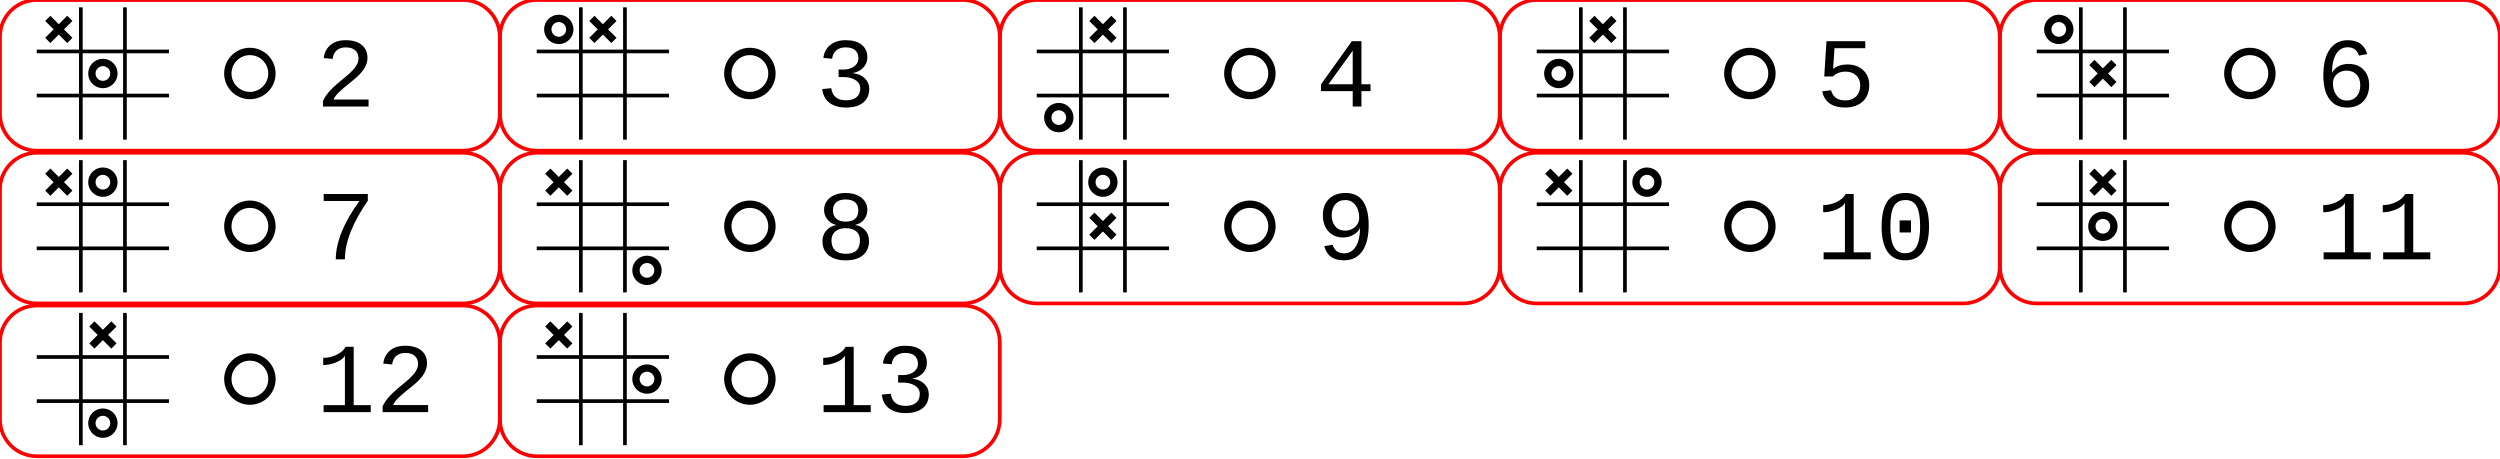
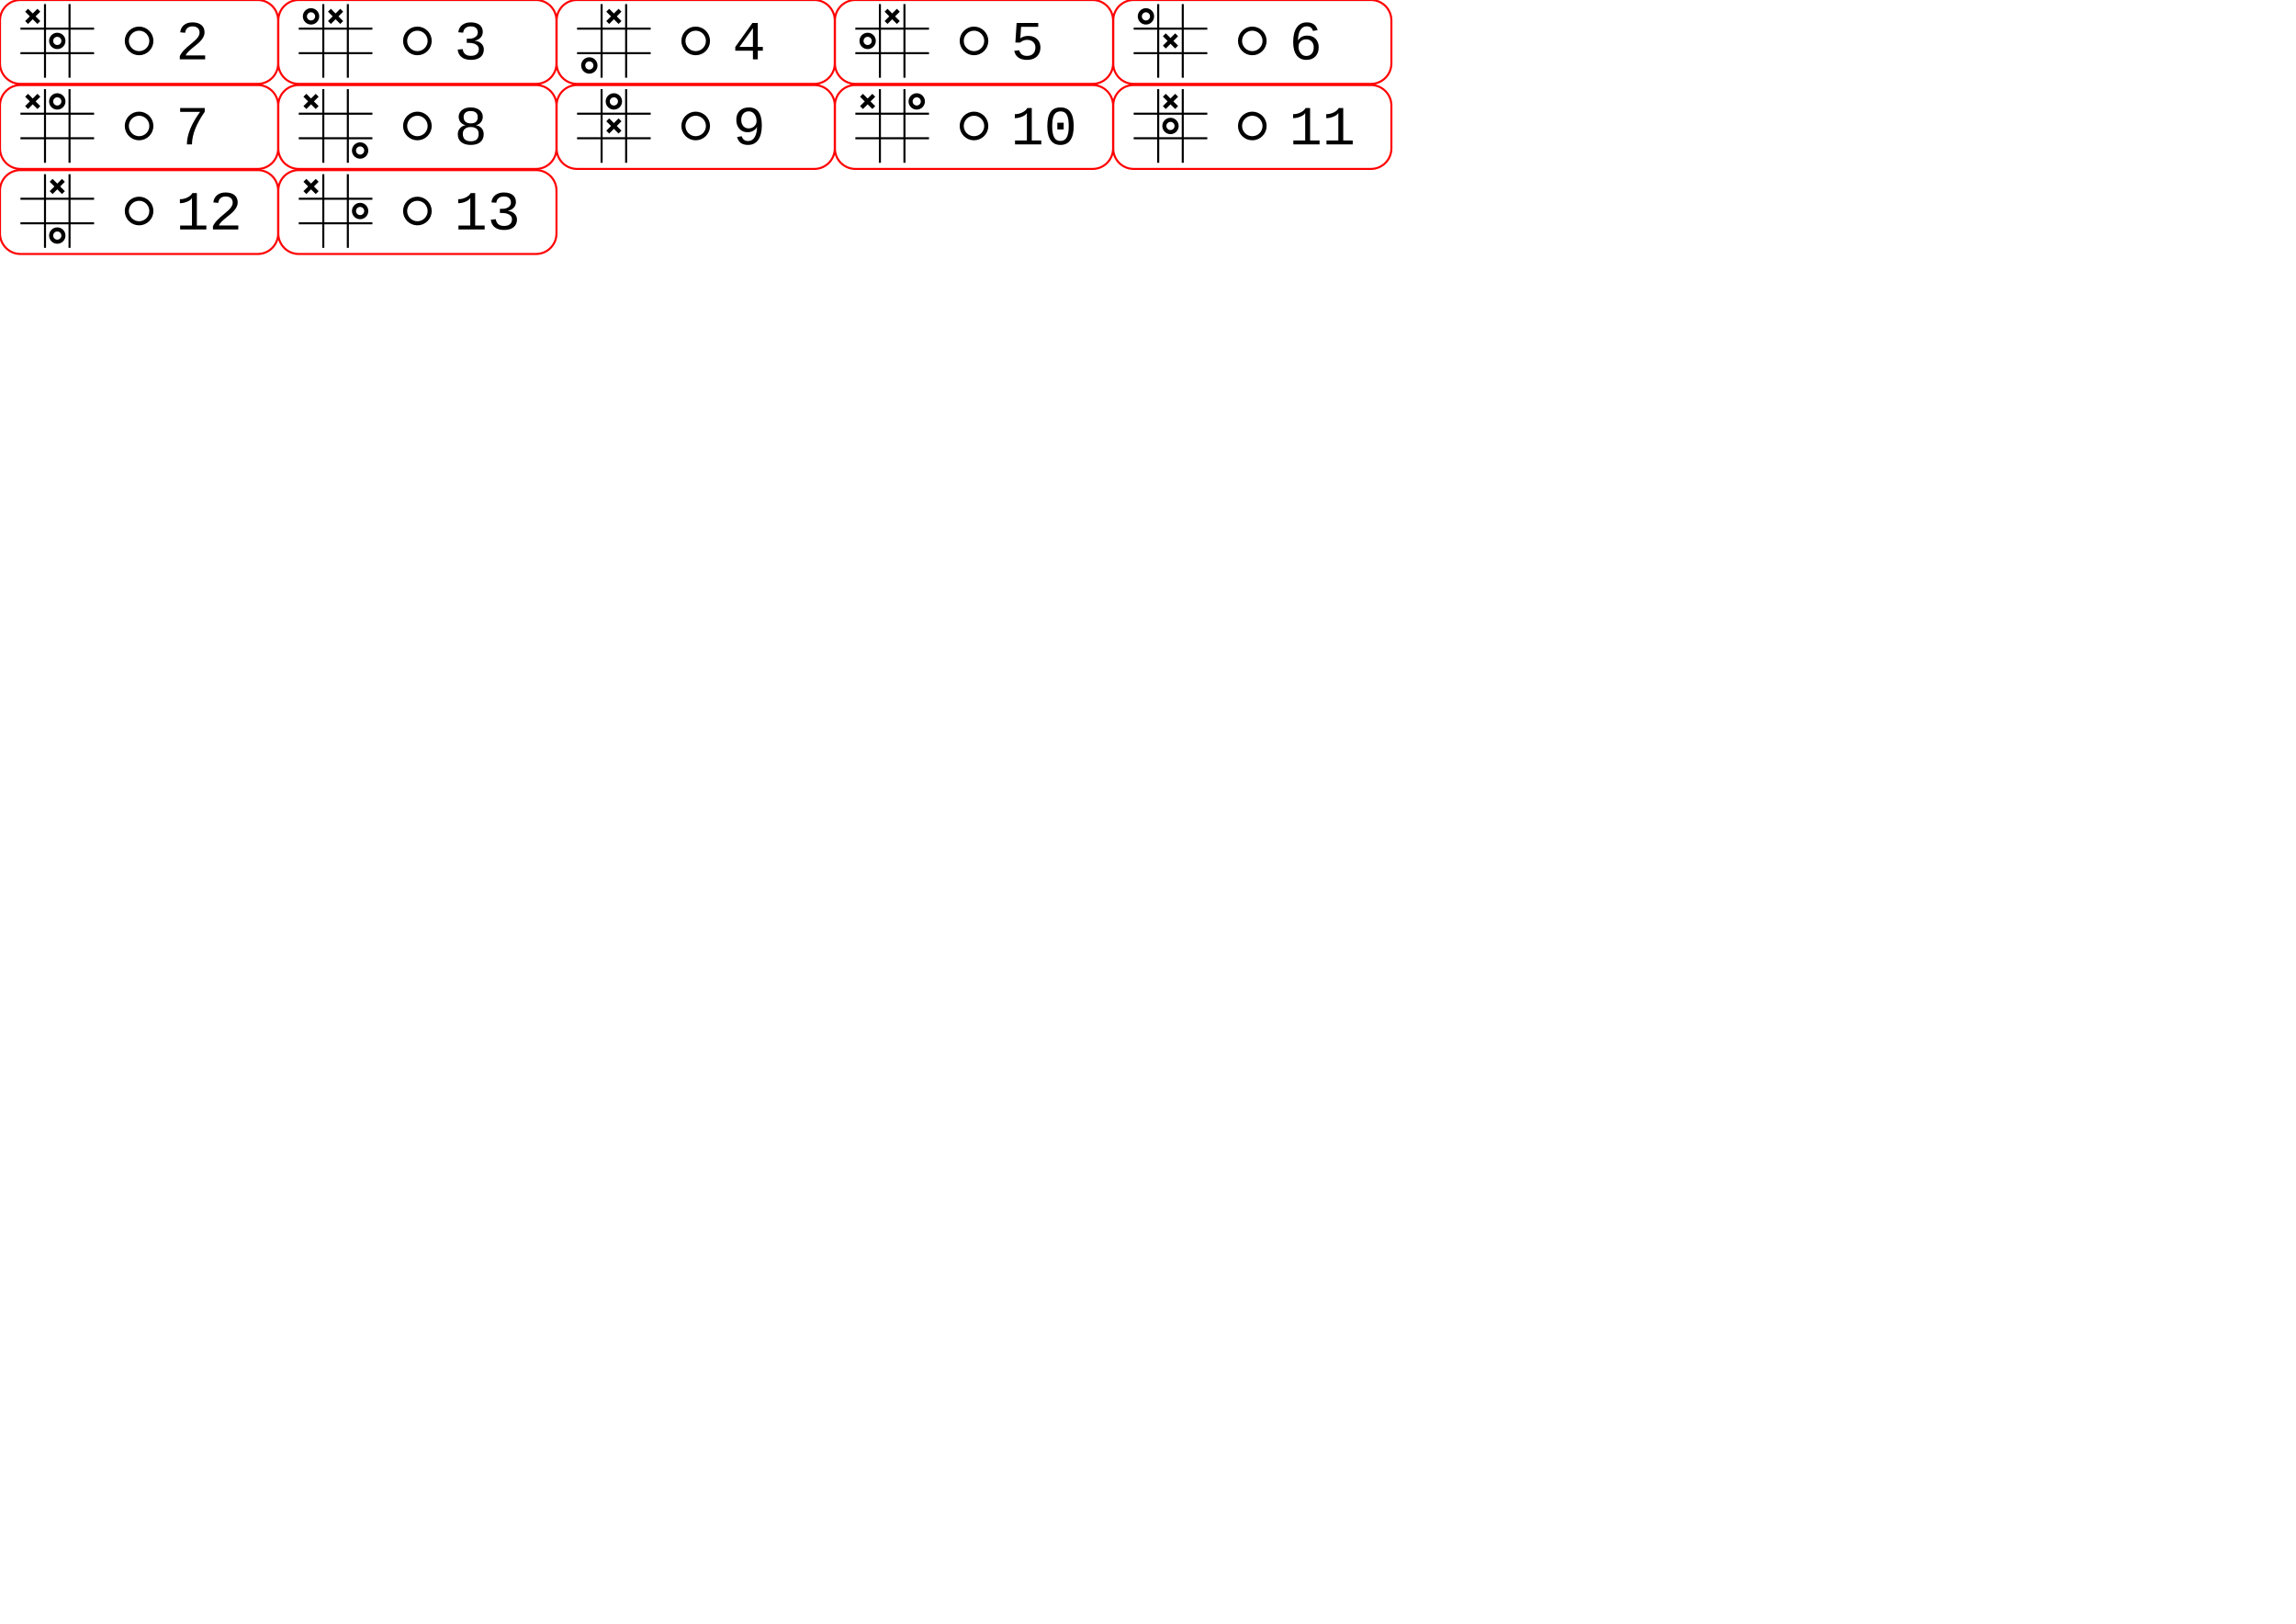
- <svg xmlns="http://www.w3.org/2000/svg" width="680.315" height="124.724">
-   <line x1="22.0" y1="2.0" x2="22.0" y2="38.0" stroke="black" />
-   <line x1="34.0" y1="2.0" x2="34.0" y2="38.0" stroke="black" />
-   <line x1="10.0" y1="14.0" x2="46.0" y2="14.0" stroke="black" />
-   <line x1="10.0" y1="26.0" x2="46.0" y2="26.0" stroke="black" />
-   <line x1="13.0" y1="5.0" x2="19.0" y2="11.0" stroke="black" stroke-width="2" />
-   <line x1="13.0" y1="11.0" x2="19.0" y2="5.0" stroke="black" stroke-width="2" />
-   <circle cx="28.0" cy="20.0" r="3.0" stroke="black" fill="none" stroke-width="2" />
-   <circle cx="68.0" cy="20.0" r="6.0" stroke="black" fill="none" stroke-width="2" />
-   <text x="86.0" y="29.0" font-size="27" fill="black" font-family="Consolas, Courier New, monospace">2</text>
-   <rect x="0.0" y="0.0" width="136" height="41" stroke="red" fill="none" rx="10" ry="10" />
-   <line x1="158.063" y1="2.0" x2="158.063" y2="38.0" stroke="black" />
-   <line x1="170.063" y1="2.0" x2="170.063" y2="38.0" stroke="black" />
-   <line x1="146.063" y1="14.0" x2="182.063" y2="14.0" stroke="black" />
-   <line x1="146.063" y1="26.0" x2="182.063" y2="26.0" stroke="black" />
-   <circle cx="152.063" cy="8.0" r="3.0" stroke="black" fill="none" stroke-width="2" />
-   <line x1="161.063" y1="5.0" x2="167.063" y2="11.0" stroke="black" stroke-width="2" />
-   <line x1="161.063" y1="11.0" x2="167.063" y2="5.0" stroke="black" stroke-width="2" />
-   <circle cx="204.063" cy="20.0" r="6.0" stroke="black" fill="none" stroke-width="2" />
-   <text x="222.063" y="29.0" font-size="27" fill="black" font-family="Consolas, Courier New, monospace">3</text>
-   <rect x="136.063" y="0.0" width="136" height="41" stroke="red" fill="none" rx="10" ry="10" />
-   <line x1="294.126" y1="2.0" x2="294.126" y2="38.0" stroke="black" />
-   <line x1="306.126" y1="2.0" x2="306.126" y2="38.0" stroke="black" />
-   <line x1="282.126" y1="14.0" x2="318.126" y2="14.0" stroke="black" />
-   <line x1="282.126" y1="26.0" x2="318.126" y2="26.0" stroke="black" />
-   <line x1="297.126" y1="5.0" x2="303.126" y2="11.0" stroke="black" stroke-width="2" />
-   <line x1="297.126" y1="11.0" x2="303.126" y2="5.0" stroke="black" stroke-width="2" />
-   <circle cx="288.126" cy="32.0" r="3.0" stroke="black" fill="none" stroke-width="2" />
-   <circle cx="340.126" cy="20.0" r="6.0" stroke="black" fill="none" stroke-width="2" />
-   <text x="358.126" y="29.0" font-size="27" fill="black" font-family="Consolas, Courier New, monospace">4</text>
-   <rect x="272.126" y="0.0" width="136" height="41" stroke="red" fill="none" rx="10" ry="10" />
-   <line x1="430.189" y1="2.0" x2="430.189" y2="38.0" stroke="black" />
-   <line x1="442.189" y1="2.0" x2="442.189" y2="38.0" stroke="black" />
-   <line x1="418.189" y1="14.0" x2="454.189" y2="14.0" stroke="black" />
-   <line x1="418.189" y1="26.0" x2="454.189" y2="26.0" stroke="black" />
-   <line x1="433.189" y1="5.0" x2="439.189" y2="11.0" stroke="black" stroke-width="2" />
-   <line x1="433.189" y1="11.0" x2="439.189" y2="5.0" stroke="black" stroke-width="2" />
-   <circle cx="424.189" cy="20.0" r="3.0" stroke="black" fill="none" stroke-width="2" />
-   <circle cx="476.189" cy="20.0" r="6.0" stroke="black" fill="none" stroke-width="2" />
-   <text x="494.189" y="29.0" font-size="27" fill="black" font-family="Consolas, Courier New, monospace">5</text>
-   <rect x="408.189" y="0.0" width="136" height="41" stroke="red" fill="none" rx="10" ry="10" />
-   <line x1="566.252" y1="2.0" x2="566.252" y2="38.0" stroke="black" />
-   <line x1="578.252" y1="2.0" x2="578.252" y2="38.0" stroke="black" />
-   <line x1="554.252" y1="14.0" x2="590.252" y2="14.0" stroke="black" />
-   <line x1="554.252" y1="26.0" x2="590.252" y2="26.0" stroke="black" />
-   <circle cx="560.252" cy="8.0" r="3.0" stroke="black" fill="none" stroke-width="2" />
-   <line x1="569.252" y1="17.0" x2="575.252" y2="23.0" stroke="black" stroke-width="2" />
-   <line x1="569.252" y1="23.0" x2="575.252" y2="17.0" stroke="black" stroke-width="2" />
-   <circle cx="612.252" cy="20.0" r="6.0" stroke="black" fill="none" stroke-width="2" />
-   <text x="630.252" y="29.0" font-size="27" fill="black" font-family="Consolas, Courier New, monospace">6</text>
-   <rect x="544.252" y="0.0" width="136" height="41" stroke="red" fill="none" rx="10" ry="10" />
-   <line x1="22.0" y1="43.575" x2="22.0" y2="79.575" stroke="black" />
-   <line x1="34.0" y1="43.575" x2="34.0" y2="79.575" stroke="black" />
-   <line x1="10.0" y1="55.575" x2="46.0" y2="55.575" stroke="black" />
-   <line x1="10.0" y1="67.575" x2="46.0" y2="67.575" stroke="black" />
-   <line x1="13.0" y1="46.575" x2="19.0" y2="52.575" stroke="black" stroke-width="2" />
-   <line x1="13.0" y1="52.575" x2="19.0" y2="46.575" stroke="black" stroke-width="2" />
-   <circle cx="28.0" cy="49.575" r="3.0" stroke="black" fill="none" stroke-width="2" />
-   <circle cx="68.0" cy="61.575" r="6.0" stroke="black" fill="none" stroke-width="2" />
-   <text x="86.0" y="70.575" font-size="27" fill="black" font-family="Consolas, Courier New, monospace">7</text>
-   <rect x="0.0" y="41.575" width="136" height="41" stroke="red" fill="none" rx="10" ry="10" />
-   <line x1="158.063" y1="43.575" x2="158.063" y2="79.575" stroke="black" />
-   <line x1="170.063" y1="43.575" x2="170.063" y2="79.575" stroke="black" />
-   <line x1="146.063" y1="55.575" x2="182.063" y2="55.575" stroke="black" />
-   <line x1="146.063" y1="67.575" x2="182.063" y2="67.575" stroke="black" />
-   <line x1="149.063" y1="46.575" x2="155.063" y2="52.575" stroke="black" stroke-width="2" />
-   <line x1="149.063" y1="52.575" x2="155.063" y2="46.575" stroke="black" stroke-width="2" />
-   <circle cx="176.063" cy="73.575" r="3.0" stroke="black" fill="none" stroke-width="2" />
-   <circle cx="204.063" cy="61.575" r="6.0" stroke="black" fill="none" stroke-width="2" />
-   <text x="222.063" y="70.575" font-size="27" fill="black" font-family="Consolas, Courier New, monospace">8</text>
-   <rect x="136.063" y="41.575" width="136" height="41" stroke="red" fill="none" rx="10" ry="10" />
-   <line x1="294.126" y1="43.575" x2="294.126" y2="79.575" stroke="black" />
-   <line x1="306.126" y1="43.575" x2="306.126" y2="79.575" stroke="black" />
-   <line x1="282.126" y1="55.575" x2="318.126" y2="55.575" stroke="black" />
-   <line x1="282.126" y1="67.575" x2="318.126" y2="67.575" stroke="black" />
-   <circle cx="300.126" cy="49.575" r="3.0" stroke="black" fill="none" stroke-width="2" />
-   <line x1="297.126" y1="58.575" x2="303.126" y2="64.575" stroke="black" stroke-width="2" />
-   <line x1="297.126" y1="64.575" x2="303.126" y2="58.575" stroke="black" stroke-width="2" />
-   <circle cx="340.126" cy="61.575" r="6.0" stroke="black" fill="none" stroke-width="2" />
-   <text x="358.126" y="70.575" font-size="27" fill="black" font-family="Consolas, Courier New, monospace">9</text>
-   <rect x="272.126" y="41.575" width="136" height="41" stroke="red" fill="none" rx="10" ry="10" />
-   <line x1="430.189" y1="43.575" x2="430.189" y2="79.575" stroke="black" />
-   <line x1="442.189" y1="43.575" x2="442.189" y2="79.575" stroke="black" />
-   <line x1="418.189" y1="55.575" x2="454.189" y2="55.575" stroke="black" />
-   <line x1="418.189" y1="67.575" x2="454.189" y2="67.575" stroke="black" />
-   <line x1="421.189" y1="46.575" x2="427.189" y2="52.575" stroke="black" stroke-width="2" />
-   <line x1="421.189" y1="52.575" x2="427.189" y2="46.575" stroke="black" stroke-width="2" />
-   <circle cx="448.189" cy="49.575" r="3.0" stroke="black" fill="none" stroke-width="2" />
-   <circle cx="476.189" cy="61.575" r="6.0" stroke="black" fill="none" stroke-width="2" />
-   <text x="494.189" y="70.575" font-size="27" fill="black" font-family="Consolas, Courier New, monospace">10</text>
-   <rect x="408.189" y="41.575" width="136" height="41" stroke="red" fill="none" rx="10" ry="10" />
-   <line x1="566.252" y1="43.575" x2="566.252" y2="79.575" stroke="black" />
-   <line x1="578.252" y1="43.575" x2="578.252" y2="79.575" stroke="black" />
-   <line x1="554.252" y1="55.575" x2="590.252" y2="55.575" stroke="black" />
-   <line x1="554.252" y1="67.575" x2="590.252" y2="67.575" stroke="black" />
-   <line x1="569.252" y1="46.575" x2="575.252" y2="52.575" stroke="black" stroke-width="2" />
-   <line x1="569.252" y1="52.575" x2="575.252" y2="46.575" stroke="black" stroke-width="2" />
-   <circle cx="572.252" cy="61.575" r="3.0" stroke="black" fill="none" stroke-width="2" />
-   <circle cx="612.252" cy="61.575" r="6.0" stroke="black" fill="none" stroke-width="2" />
-   <text x="630.252" y="70.575" font-size="27" fill="black" font-family="Consolas, Courier New, monospace">11</text>
-   <rect x="544.252" y="41.575" width="136" height="41" stroke="red" fill="none" rx="10" ry="10" />
-   <line x1="22.0" y1="85.15" x2="22.0" y2="121.15" stroke="black" />
-   <line x1="34.0" y1="85.15" x2="34.0" y2="121.15" stroke="black" />
-   <line x1="10.0" y1="97.15" x2="46.0" y2="97.15" stroke="black" />
-   <line x1="10.0" y1="109.15" x2="46.0" y2="109.15" stroke="black" />
-   <line x1="25.0" y1="88.15" x2="31.0" y2="94.15" stroke="black" stroke-width="2" />
-   <line x1="25.0" y1="94.15" x2="31.0" y2="88.15" stroke="black" stroke-width="2" />
-   <circle cx="28.0" cy="115.15" r="3.0" stroke="black" fill="none" stroke-width="2" />
-   <circle cx="68.0" cy="103.15" r="6.0" stroke="black" fill="none" stroke-width="2" />
-   <text x="86.0" y="112.15" font-size="27" fill="black" font-family="Consolas, Courier New, monospace">12</text>
-   <rect x="0.0" y="83.15" width="136" height="41" stroke="red" fill="none" rx="10" ry="10" />
-   <line x1="158.063" y1="85.15" x2="158.063" y2="121.15" stroke="black" />
-   <line x1="170.063" y1="85.15" x2="170.063" y2="121.15" stroke="black" />
-   <line x1="146.063" y1="97.15" x2="182.063" y2="97.15" stroke="black" />
-   <line x1="146.063" y1="109.15" x2="182.063" y2="109.15" stroke="black" />
-   <line x1="149.063" y1="88.15" x2="155.063" y2="94.15" stroke="black" stroke-width="2" />
-   <line x1="149.063" y1="94.15" x2="155.063" y2="88.15" stroke="black" stroke-width="2" />
-   <circle cx="176.063" cy="103.15" r="3.0" stroke="black" fill="none" stroke-width="2" />
-   <circle cx="204.063" cy="103.15" r="6.0" stroke="black" fill="none" stroke-width="2" />
-   <text x="222.063" y="112.15" font-size="27" fill="black" font-family="Consolas, Courier New, monospace">13</text>
-   <rect x="136.063" y="83.15" width="136" height="41" stroke="red" fill="none" rx="10" ry="10" />
+ <svg xmlns="http://www.w3.org/2000/svg" width="297mm" height="210mm" version="1.1" id="svg73">
+   <defs id="defs73" />
+   <line x1="22" y1="2" x2="22" y2="38" stroke="#000000" id="line1" />
+   <line x1="34" y1="2" x2="34" y2="38" stroke="#000000" id="line2" />
+   <line x1="10" y1="14" x2="46" y2="14" stroke="#000000" id="line3" />
+   <line x1="10" y1="26" x2="46" y2="26" stroke="#000000" id="line4" />
+   <line x1="13" y1="5" x2="19" y2="11" stroke="#000000" stroke-width="2" id="line5" />
+   <line x1="13" y1="11" x2="19" y2="5" stroke="#000000" stroke-width="2" id="line6" />
+   <circle cx="28" cy="20" r="3" stroke="#000000" fill="none" stroke-width="2" id="circle6" />
+   <circle cx="68" cy="20" r="6" stroke="#000000" fill="none" stroke-width="2" id="circle7" />
+   <text x="86" y="29" font-size="27px" fill="#000000" font-family="Consolas, 'Courier New', monospace" id="text7">2</text>
+   <rect x="0" y="0" width="136" height="41" stroke="#ff0000" fill="none" rx="10" ry="10" id="rect7" />
+   <line x1="158.063" y1="2" x2="158.063" y2="38" stroke="#000000" id="line7" />
+   <line x1="170.063" y1="2" x2="170.063" y2="38" stroke="#000000" id="line8" />
+   <line x1="146.063" y1="14" x2="182.063" y2="14" stroke="#000000" id="line9" />
+   <line x1="146.063" y1="26" x2="182.063" y2="26" stroke="#000000" id="line10" />
+   <circle cx="152.063" cy="8" r="3" stroke="#000000" fill="none" stroke-width="2" id="circle10" />
+   <line x1="161.063" y1="5" x2="167.063" y2="11" stroke="#000000" stroke-width="2" id="line11" />
+   <line x1="161.063" y1="11" x2="167.063" y2="5" stroke="#000000" stroke-width="2" id="line12" />
+   <circle cx="204.063" cy="20" r="6" stroke="#000000" fill="none" stroke-width="2" id="circle12" />
+   <text x="222.063" y="29" font-size="27px" fill="#000000" font-family="Consolas, 'Courier New', monospace" id="text12">3</text>
+   <rect x="136.063" y="0" width="136" height="41" stroke="#ff0000" fill="none" rx="10" ry="10" id="rect12" />
+   <line x1="294.126" y1="2" x2="294.126" y2="38" stroke="#000000" id="line13" />
+   <line x1="306.126" y1="2" x2="306.126" y2="38" stroke="#000000" id="line14" />
+   <line x1="282.126" y1="14" x2="318.126" y2="14" stroke="#000000" id="line15" />
+   <line x1="282.126" y1="26" x2="318.126" y2="26" stroke="#000000" id="line16" />
+   <line x1="297.126" y1="5" x2="303.126" y2="11" stroke="#000000" stroke-width="2" id="line17" />
+   <line x1="297.126" y1="11" x2="303.126" y2="5" stroke="#000000" stroke-width="2" id="line18" />
+   <circle cx="288.126" cy="32" r="3" stroke="#000000" fill="none" stroke-width="2" id="circle18" />
+   <circle cx="340.126" cy="20" r="6" stroke="#000000" fill="none" stroke-width="2" id="circle19" />
+   <text x="358.126" y="29" font-size="27px" fill="#000000" font-family="Consolas, 'Courier New', monospace" id="text19">4</text>
+   <rect x="272.126" y="0" width="136" height="41" stroke="#ff0000" fill="none" rx="10" ry="10" id="rect19" />
+   <line x1="430.189" y1="2" x2="430.189" y2="38" stroke="#000000" id="line19" />
+   <line x1="442.189" y1="2" x2="442.189" y2="38" stroke="#000000" id="line20" />
+   <line x1="418.189" y1="14" x2="454.189" y2="14" stroke="#000000" id="line21" />
+   <line x1="418.189" y1="26" x2="454.189" y2="26" stroke="#000000" id="line22" />
+   <line x1="433.189" y1="5" x2="439.189" y2="11" stroke="#000000" stroke-width="2" id="line23" />
+   <line x1="433.189" y1="11" x2="439.189" y2="5" stroke="#000000" stroke-width="2" id="line24" />
+   <circle cx="424.189" cy="20" r="3" stroke="#000000" fill="none" stroke-width="2" id="circle24" />
+   <circle cx="476.189" cy="20" r="6" stroke="#000000" fill="none" stroke-width="2" id="circle25" />
+   <text x="494.189" y="29" font-size="27px" fill="#000000" font-family="Consolas, 'Courier New', monospace" id="text25">5</text>
+   <rect x="408.189" y="0" width="136" height="41" stroke="#ff0000" fill="none" rx="10" ry="10" id="rect25" />
+   <line x1="566.252" y1="2" x2="566.252" y2="38" stroke="#000000" id="line25" />
+   <line x1="578.252" y1="2" x2="578.252" y2="38" stroke="#000000" id="line26" />
+   <line x1="554.252" y1="14" x2="590.252" y2="14" stroke="#000000" id="line27" />
+   <line x1="554.252" y1="26" x2="590.252" y2="26" stroke="#000000" id="line28" />
+   <circle cx="560.252" cy="8" r="3" stroke="#000000" fill="none" stroke-width="2" id="circle28" />
+   <line x1="569.252" y1="17" x2="575.252" y2="23" stroke="#000000" stroke-width="2" id="line29" />
+   <line x1="569.252" y1="23" x2="575.252" y2="17" stroke="#000000" stroke-width="2" id="line30" />
+   <circle cx="612.252" cy="20" r="6" stroke="#000000" fill="none" stroke-width="2" id="circle30" />
+   <text x="630.252" y="29" font-size="27px" fill="#000000" font-family="Consolas, 'Courier New', monospace" id="text30">6</text>
+   <rect x="544.252" y="0" width="136" height="41" stroke="#ff0000" fill="none" rx="10" ry="10" id="rect30" />
+   <line x1="22" y1="43.575" x2="22" y2="79.575" stroke="#000000" id="line31" />
+   <line x1="34" y1="43.575" x2="34" y2="79.575" stroke="#000000" id="line32" />
+   <line x1="10" y1="55.575" x2="46" y2="55.575" stroke="#000000" id="line33" />
+   <line x1="10" y1="67.575" x2="46" y2="67.575" stroke="#000000" id="line34" />
+   <line x1="13" y1="46.575" x2="19" y2="52.575" stroke="#000000" stroke-width="2" id="line35" />
+   <line x1="13" y1="52.575" x2="19" y2="46.575" stroke="#000000" stroke-width="2" id="line36" />
+   <circle cx="28" cy="49.575" r="3" stroke="#000000" fill="none" stroke-width="2" id="circle36" />
+   <circle cx="68" cy="61.575" r="6" stroke="#000000" fill="none" stroke-width="2" id="circle37" />
+   <text x="86" y="70.575" font-size="27px" fill="#000000" font-family="Consolas, 'Courier New', monospace" id="text37">7</text>
+   <rect x="0" y="41.575" width="136" height="41" stroke="#ff0000" fill="none" rx="10" ry="10" id="rect37" />
+   <line x1="158.063" y1="43.575" x2="158.063" y2="79.575" stroke="#000000" id="line37" />
+   <line x1="170.063" y1="43.575" x2="170.063" y2="79.575" stroke="#000000" id="line38" />
+   <line x1="146.063" y1="55.575" x2="182.063" y2="55.575" stroke="#000000" id="line39" />
+   <line x1="146.063" y1="67.575" x2="182.063" y2="67.575" stroke="#000000" id="line40" />
+   <line x1="149.063" y1="46.575" x2="155.063" y2="52.575" stroke="#000000" stroke-width="2" id="line41" />
+   <line x1="149.063" y1="52.575" x2="155.063" y2="46.575" stroke="#000000" stroke-width="2" id="line42" />
+   <circle cx="176.063" cy="73.575" r="3" stroke="#000000" fill="none" stroke-width="2" id="circle42" />
+   <circle cx="204.063" cy="61.575" r="6" stroke="#000000" fill="none" stroke-width="2" id="circle43" />
+   <text x="222.063" y="70.575" font-size="27px" fill="#000000" font-family="Consolas, 'Courier New', monospace" id="text43">8</text>
+   <rect x="136.063" y="41.575" width="136" height="41" stroke="#ff0000" fill="none" rx="10" ry="10" id="rect43" />
+   <line x1="294.126" y1="43.575" x2="294.126" y2="79.575" stroke="#000000" id="line43" />
+   <line x1="306.126" y1="43.575" x2="306.126" y2="79.575" stroke="#000000" id="line44" />
+   <line x1="282.126" y1="55.575" x2="318.126" y2="55.575" stroke="#000000" id="line45" />
+   <line x1="282.126" y1="67.575" x2="318.126" y2="67.575" stroke="#000000" id="line46" />
+   <circle cx="300.126" cy="49.575" r="3" stroke="#000000" fill="none" stroke-width="2" id="circle46" />
+   <line x1="297.126" y1="58.575" x2="303.126" y2="64.575" stroke="#000000" stroke-width="2" id="line47" />
+   <line x1="297.126" y1="64.575" x2="303.126" y2="58.575" stroke="#000000" stroke-width="2" id="line48" />
+   <circle cx="340.126" cy="61.575" r="6" stroke="#000000" fill="none" stroke-width="2" id="circle48" />
+   <text x="358.126" y="70.575" font-size="27px" fill="#000000" font-family="Consolas, 'Courier New', monospace" id="text48">9</text>
+   <rect x="272.126" y="41.575" width="136" height="41" stroke="#ff0000" fill="none" rx="10" ry="10" id="rect48" />
+   <line x1="430.189" y1="43.575" x2="430.189" y2="79.575" stroke="#000000" id="line49" />
+   <line x1="442.189" y1="43.575" x2="442.189" y2="79.575" stroke="#000000" id="line50" />
+   <line x1="418.189" y1="55.575" x2="454.189" y2="55.575" stroke="#000000" id="line51" />
+   <line x1="418.189" y1="67.575" x2="454.189" y2="67.575" stroke="#000000" id="line52" />
+   <line x1="421.189" y1="46.575" x2="427.189" y2="52.575" stroke="#000000" stroke-width="2" id="line53" />
+   <line x1="421.189" y1="52.575" x2="427.189" y2="46.575" stroke="#000000" stroke-width="2" id="line54" />
+   <circle cx="448.189" cy="49.575" r="3" stroke="#000000" fill="none" stroke-width="2" id="circle54" />
+   <circle cx="476.189" cy="61.575" r="6" stroke="#000000" fill="none" stroke-width="2" id="circle55" />
+   <text x="494.189" y="70.575" font-size="27px" fill="#000000" font-family="Consolas, 'Courier New', monospace" id="text55">10</text>
+   <rect x="408.189" y="41.575" width="136" height="41" stroke="#ff0000" fill="none" rx="10" ry="10" id="rect55" />
+   <line x1="566.252" y1="43.575" x2="566.252" y2="79.575" stroke="#000000" id="line55" />
+   <line x1="578.252" y1="43.575" x2="578.252" y2="79.575" stroke="#000000" id="line56" />
+   <line x1="554.252" y1="55.575" x2="590.252" y2="55.575" stroke="#000000" id="line57" />
+   <line x1="554.252" y1="67.575" x2="590.252" y2="67.575" stroke="#000000" id="line58" />
+   <line x1="569.252" y1="46.575" x2="575.252" y2="52.575" stroke="#000000" stroke-width="2" id="line59" />
+   <line x1="569.252" y1="52.575" x2="575.252" y2="46.575" stroke="#000000" stroke-width="2" id="line60" />
+   <circle cx="572.252" cy="61.575" r="3" stroke="#000000" fill="none" stroke-width="2" id="circle60" />
+   <circle cx="612.252" cy="61.575" r="6" stroke="#000000" fill="none" stroke-width="2" id="circle61" />
+   <text x="630.252" y="70.575" font-size="27px" fill="#000000" font-family="Consolas, 'Courier New', monospace" id="text61">11</text>
+   <rect x="544.252" y="41.575" width="136" height="41" stroke="#ff0000" fill="none" rx="10" ry="10" id="rect61" />
+   <line x1="22" y1="85.15" x2="22" y2="121.15" stroke="#000000" id="line61" />
+   <line x1="34" y1="85.15" x2="34" y2="121.15" stroke="#000000" id="line62" />
+   <line x1="10" y1="97.15" x2="46" y2="97.15" stroke="#000000" id="line63" />
+   <line x1="10" y1="109.15" x2="46" y2="109.15" stroke="#000000" id="line64" />
+   <line x1="25" y1="88.15" x2="31" y2="94.15" stroke="#000000" stroke-width="2" id="line65" />
+   <line x1="25" y1="94.15" x2="31" y2="88.15" stroke="#000000" stroke-width="2" id="line66" />
+   <circle cx="28" cy="115.15" r="3" stroke="#000000" fill="none" stroke-width="2" id="circle66" />
+   <circle cx="68" cy="103.15" r="6" stroke="#000000" fill="none" stroke-width="2" id="circle67" />
+   <text x="86" y="112.15" font-size="27px" fill="#000000" font-family="Consolas, 'Courier New', monospace" id="text67">12</text>
+   <rect x="0" y="83.15" width="136" height="41" stroke="#ff0000" fill="none" rx="10" ry="10" id="rect67" />
+   <line x1="158.063" y1="85.15" x2="158.063" y2="121.15" stroke="#000000" id="line67" />
+   <line x1="170.063" y1="85.15" x2="170.063" y2="121.15" stroke="#000000" id="line68" />
+   <line x1="146.063" y1="97.15" x2="182.063" y2="97.15" stroke="#000000" id="line69" />
+   <line x1="146.063" y1="109.15" x2="182.063" y2="109.15" stroke="#000000" id="line70" />
+   <line x1="149.063" y1="88.15" x2="155.063" y2="94.15" stroke="#000000" stroke-width="2" id="line71" />
+   <line x1="149.063" y1="94.15" x2="155.063" y2="88.15" stroke="#000000" stroke-width="2" id="line72" />
+   <circle cx="176.063" cy="103.15" r="3" stroke="#000000" fill="none" stroke-width="2" id="circle72" />
+   <circle cx="204.063" cy="103.15" r="6" stroke="#000000" fill="none" stroke-width="2" id="circle73" />
+   <text x="222.063" y="112.15" font-size="27px" fill="#000000" font-family="Consolas, 'Courier New', monospace" id="text73">13</text>
+   <rect x="136.063" y="83.15" width="136" height="41" stroke="#ff0000" fill="none" rx="10" ry="10" id="rect73" />
</svg>
